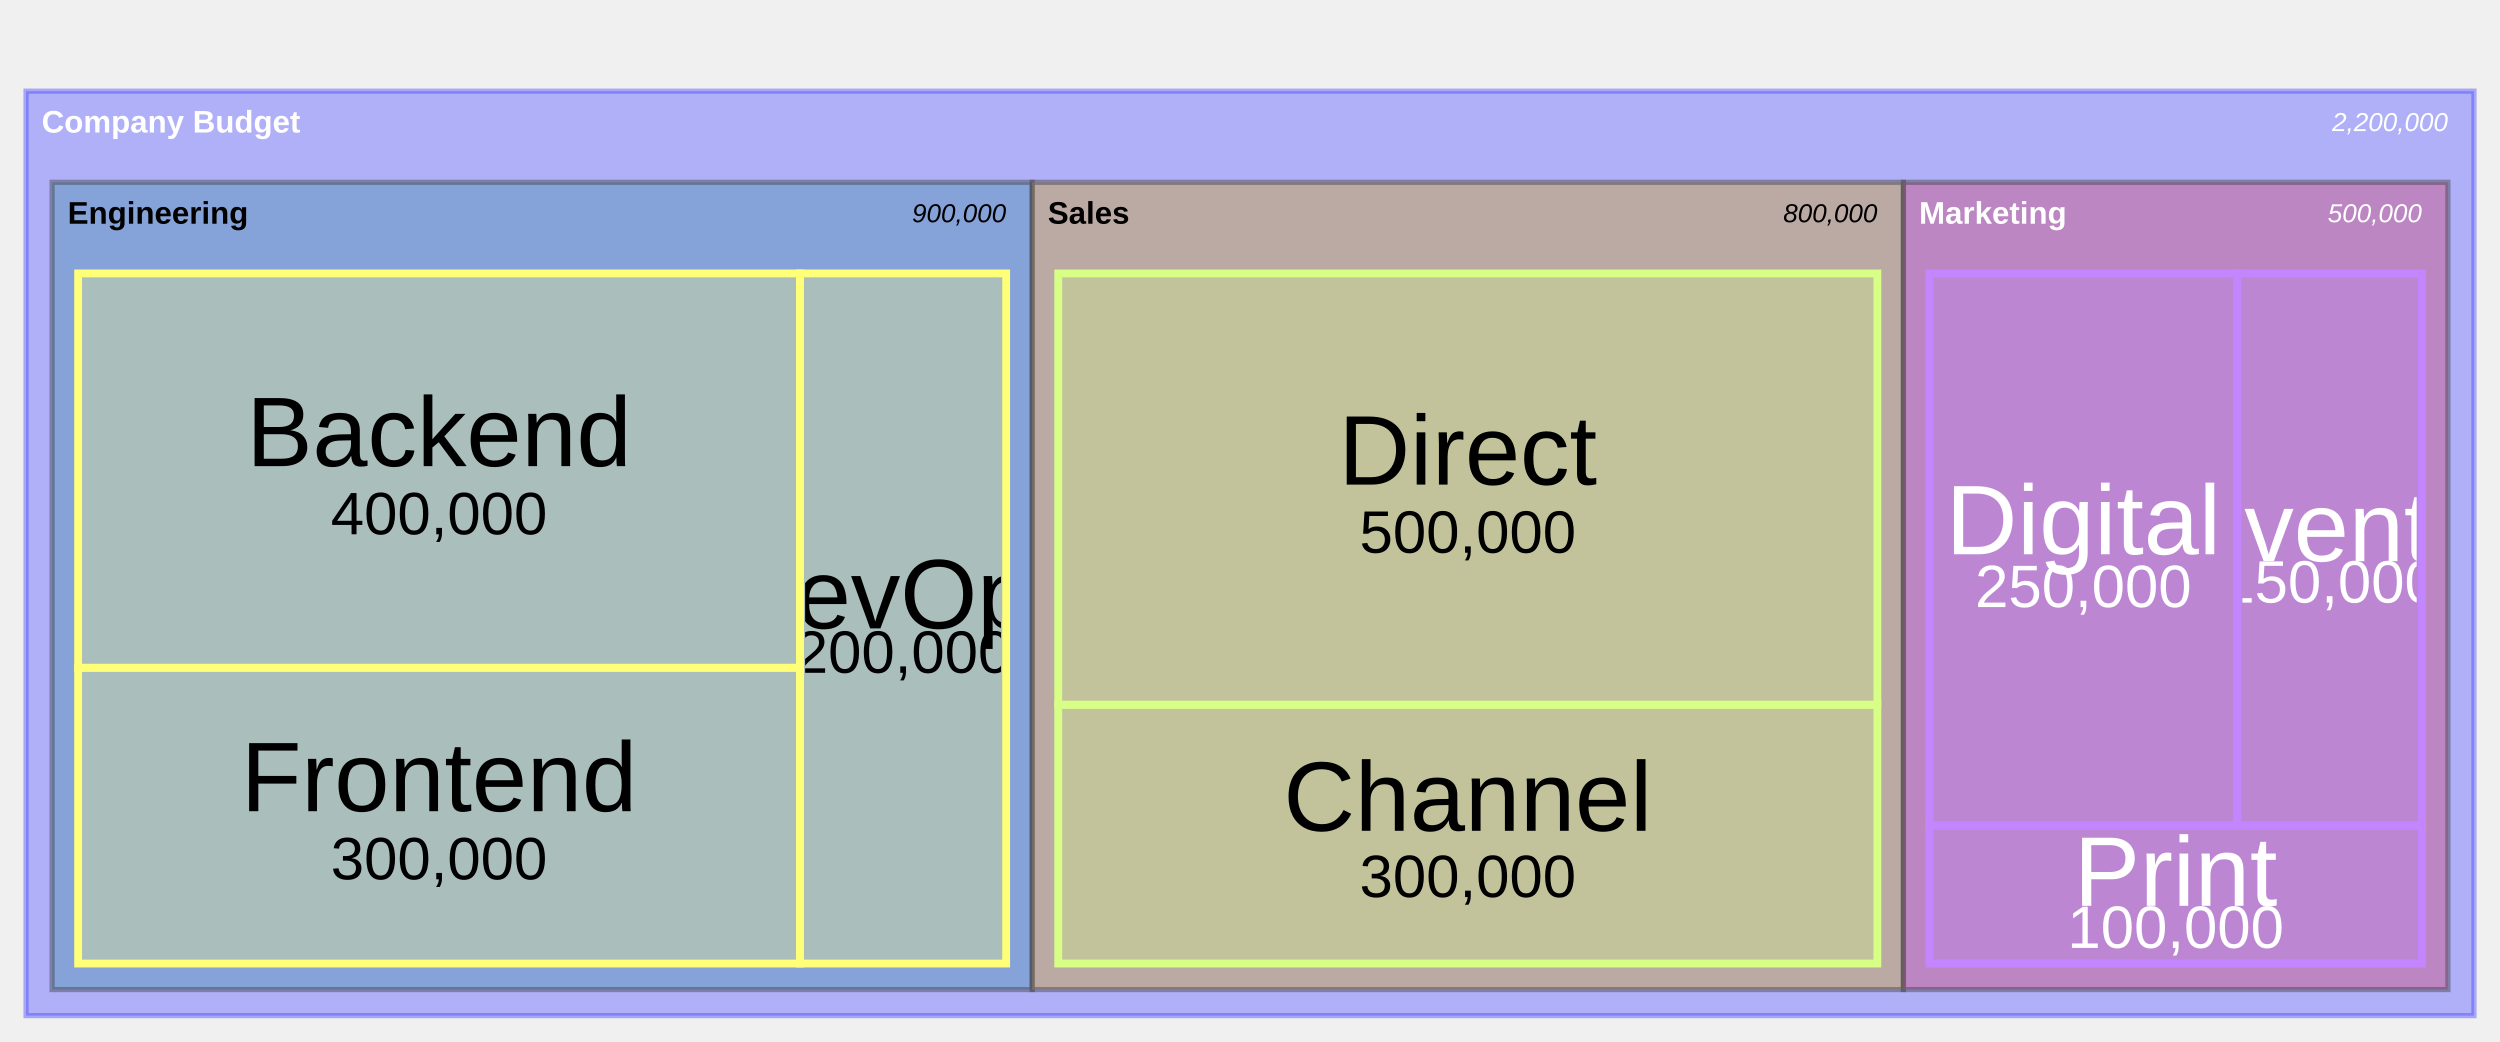
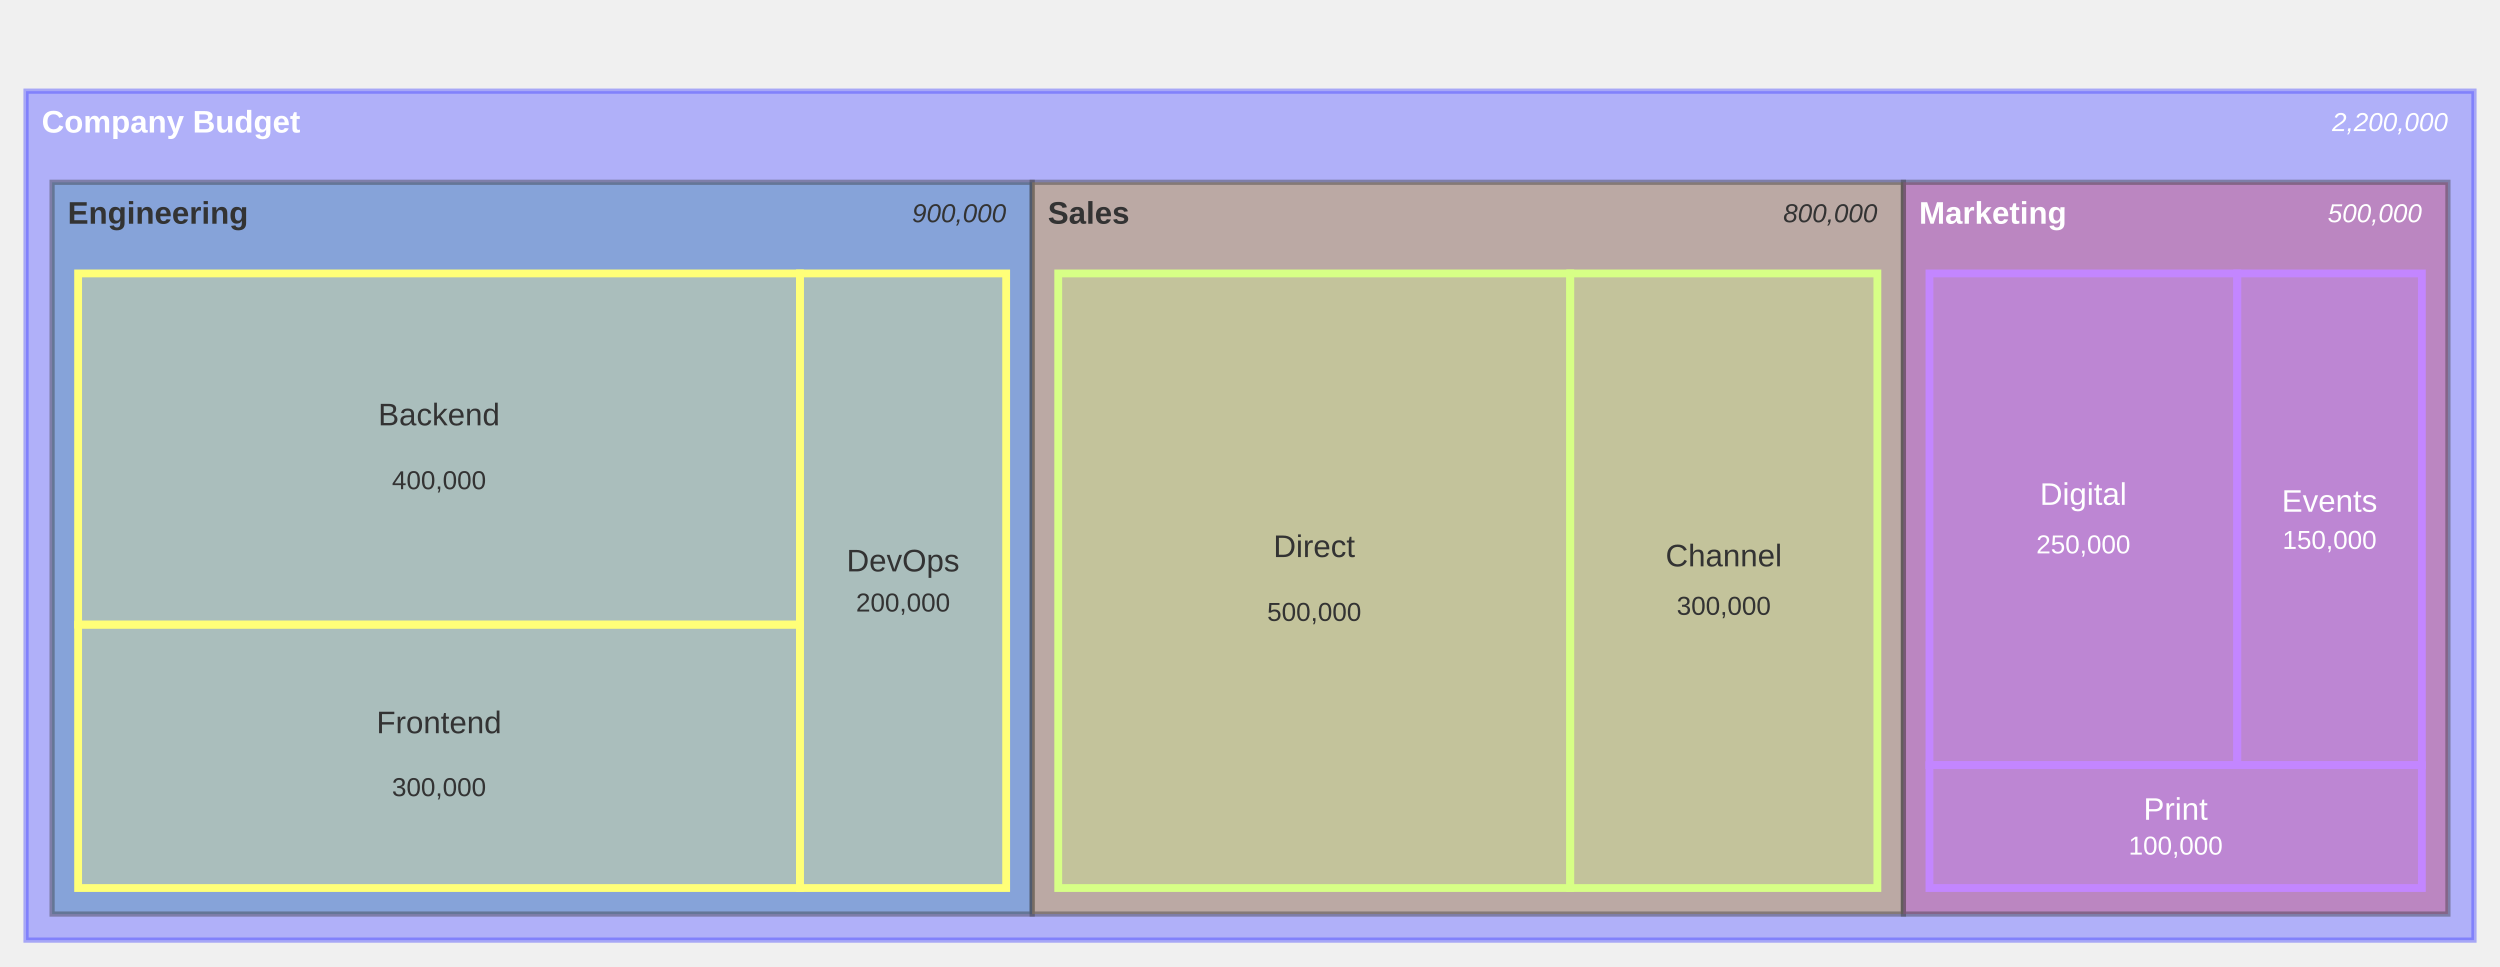
- <svg xmlns="http://www.w3.org/2000/svg" width="960" height="400" viewBox="0 0 960 400" class="mermaid">
+ <svg xmlns="http://www.w3.org/2000/svg" width="960" height="371" viewBox="0 0 960 371" class="mermaid">
  <style>

.treemapContainer {
  font-family: trebuchet ms, verdana, arial, sans-serif;
}
.treemapTitle {
  font-size: 14px;
  font-weight: bold;
  fill: #333333;
}
.treemapSection {
  stroke-width: 2px;
}
.treemapSectionHeader {
  fill: none;
}
.treemapSectionLabel {
  font-weight: bold;
}
.treemapSectionValue {
  font-style: italic;
}
.treemapLeaf {
  stroke-width: 3px;
}
.treemapLabel {
-   font-size: 38px;
+   font-size: 12px;
}
.treemapValue {
-   font-size: 23px;
+   font-size: 10px;
}

  </style>
  <g class="root">
    <g class="clusters">

    </g>
    <g class="edgePaths">

    </g>
    <g class="edgeLabels">

    </g>
    <g class="nodes">
      <g class="treemapContainer">
        <g class="treemapSections">
          <g class="treemapSection section-0">
-             <rect x="10" y="35" width="940" height="355" class="treemapSection section-0" fill="hsl(240, 100%, 76.275%)" stroke-width="2" fill-opacity="0.6" stroke="hsl(240, 100%, 61.275%)" stroke-opacity="0.4" />
-             <rect x="10" y="35" width="940" height="25" class="treemapSectionHeader" stroke-width="0" fill="none" />
+             <rect x="10" y="35" width="940" height="326" class="treemapSection section-0" fill="hsl(240, 100%, 76.275%)" fill-opacity="0.6" stroke="hsl(240, 100%, 61.275%)" stroke-opacity="0.4" stroke-width="2" />
+             <rect x="10" y="35" width="940" height="25" class="treemapSectionHeader" fill="none" stroke-width="0" />
            <clipPath id="clip-section-0">
              <rect width="928" height="25" />
            </clipPath>
-             <text x="16" y="47.5" class="treemapSectionLabel section-0" font-weight="bold" dominant-baseline="middle" fill="#ffffff" font-size="12px">Company Budget</text>
-             <text x="940" y="47.5" class="treemapSectionValue section-0" font-size="10px" text-anchor="end" font-style="italic" dominant-baseline="middle" fill="#ffffff">2,200,000</text>
+             <text x="16" y="47.5" class="treemapSectionLabel section-0" font-weight="bold" fill="#ffffff" dominant-baseline="middle" font-size="12px">Company Budget</text>
+             <text x="940" y="47.5" class="treemapSectionValue section-0" font-style="italic" font-size="10px" dominant-baseline="middle" text-anchor="end" fill="#ffffff">2,200,000</text>
          </g>
          <g class="treemapSection section-1 engineering">
-             <rect x="20" y="70" width="376.364" height="310" class="treemapSection section-1" stroke-width="2" stroke-opacity="0.4" fill-opacity="0.6" style="fill:#6b9bc3;stroke:#333" fill="hsl(60, 100%, 73.529%)" stroke="hsl(60, 100%, 48.529%)" />
-             <rect x="20" y="70" width="376.364" height="25" class="treemapSectionHeader" fill="none" stroke-width="0" />
+             <rect x="20" y="70" width="376.364" height="281" class="treemapSection section-1" fill="hsl(60, 100%, 73.529%)" stroke-opacity="0.4" style="fill:#6b9bc3;stroke:#333" stroke-width="2" fill-opacity="0.6" stroke="hsl(60, 100%, 48.529%)" />
+             <rect x="20" y="70" width="376.364" height="25" class="treemapSectionHeader" stroke-width="0" fill="none" />
            <clipPath id="clip-section-1">
              <rect width="364.364" height="25" />
            </clipPath>
-             <text x="26" y="82.5" class="treemapSectionLabel section-1" dominant-baseline="middle" fill="black" font-weight="bold" font-size="12px">Engineering</text>
-             <text x="386.364" y="82.5" class="treemapSectionValue section-1" font-size="10px" fill="black" text-anchor="end" dominant-baseline="middle" font-style="italic">900,000</text>
+             <text x="26" y="82.5" class="treemapSectionLabel section-1" fill="#333" dominant-baseline="middle" font-weight="bold" font-size="12px">Engineering</text>
+             <text x="386.364" y="82.5" class="treemapSectionValue section-1" text-anchor="end" font-size="10px" fill="#333" font-style="italic" dominant-baseline="middle">900,000</text>
          </g>
          <g class="treemapSection section-2 sales">
-             <rect x="396.364" y="70" width="334.545" height="310" class="treemapSection section-2" stroke="hsl(80, 100%, 61.275%)" style="fill:#c3a66b;stroke:#333" stroke-width="2" stroke-opacity="0.4" fill="hsl(80, 100%, 76.275%)" fill-opacity="0.6" />
+             <rect x="396.364" y="70" width="334.545" height="281" class="treemapSection section-2" stroke-opacity="0.4" stroke="hsl(80, 100%, 61.275%)" fill="hsl(80, 100%, 76.275%)" fill-opacity="0.6" stroke-width="2" style="fill:#c3a66b;stroke:#333" />
            <rect x="396.364" y="70" width="334.545" height="25" class="treemapSectionHeader" fill="none" stroke-width="0" />
            <clipPath id="clip-section-2">
              <rect width="322.545" height="25" />
            </clipPath>
-             <text x="402.364" y="82.5" class="treemapSectionLabel section-2" fill="black" dominant-baseline="middle" font-weight="bold" font-size="12px">Sales</text>
-             <text x="720.909" y="82.5" class="treemapSectionValue section-2" dominant-baseline="middle" font-size="10px" text-anchor="end" font-style="italic" fill="black">800,000</text>
+             <text x="402.364" y="82.5" class="treemapSectionLabel section-2" dominant-baseline="middle" font-size="12px" font-weight="bold" fill="#333">Sales</text>
+             <text x="720.909" y="82.5" class="treemapSectionValue section-2" dominant-baseline="middle" font-size="10px" fill="#333" font-style="italic" text-anchor="end">800,000</text>
          </g>
          <g class="treemapSection section-3 marketing">
-             <rect x="730.909" y="70" width="209.091" height="310" class="treemapSection section-3" stroke-opacity="0.4" style="fill:#c36b9b;stroke:#333" fill-opacity="0.6" fill="hsl(270, 100%, 76.275%)" stroke="hsl(270, 100%, 61.275%)" stroke-width="2" />
+             <rect x="730.909" y="70" width="209.091" height="281" class="treemapSection section-3" fill="hsl(270, 100%, 76.275%)" stroke-width="2" fill-opacity="0.6" style="fill:#c36b9b;stroke:#333" stroke="hsl(270, 100%, 61.275%)" stroke-opacity="0.4" />
            <rect x="730.909" y="70" width="209.091" height="25" class="treemapSectionHeader" stroke-width="0" fill="none" />
            <clipPath id="clip-section-3">
              <rect width="197.091" height="25" />
            </clipPath>
-             <text x="736.909" y="82.5" class="treemapSectionLabel section-3" dominant-baseline="middle" font-weight="bold" fill="#ffffff" font-size="12px">Marketing</text>
-             <text x="930" y="82.5" class="treemapSectionValue section-3" font-size="10px" dominant-baseline="middle" fill="#ffffff" font-style="italic" text-anchor="end">500,000</text>
+             <text x="736.909" y="82.5" class="treemapSectionLabel section-3" fill="#ffffff" font-size="12px" dominant-baseline="middle" font-weight="bold">Marketing</text>
+             <text x="930" y="82.5" class="treemapSectionValue section-3" font-style="italic" text-anchor="end" fill="#ffffff" dominant-baseline="middle" font-size="10px">500,000</text>
          </g>
        </g>
        <g class="treemapLeaves">
          <g class="treemapNode treemapLeafGroup section-1">
-             <rect x="30" y="105" width="277.172" height="151.429" class="treemapLeaf section-1" fill-opacity="0.3" fill="hsl(60, 100%, 73.529%)" stroke="hsl(60, 100%, 73.529%)" stroke-width="3" />
+             <rect x="30" y="105" width="277.172" height="134.857" class="treemapLeaf section-1" fill-opacity="0.3" fill="hsl(60, 100%, 73.529%)" stroke-width="3" stroke="hsl(60, 100%, 73.529%)" />
            <clipPath id="clip-leaf-0">
-               <rect x="32" y="107" width="273.172" height="147.429" />
+               <rect x="32" y="107" width="273.172" height="130.857" />
            </clipPath>
-             <text x="168.586" y="168.214" class="treemapLabel section-1" clip-path="url(#clip-leaf-0)" font-size="38px" text-anchor="middle" dominant-baseline="middle" fill="black">Backend</text>
-             <text x="168.586" y="189.214" class="treemapValue section-1" clip-path="url(#clip-leaf-0)" fill="black" text-anchor="middle" font-size="23px" dominant-baseline="hanging">400,000</text>
+             <text x="168.586" y="159.929" class="treemapLabel section-1" clip-path="url(#clip-leaf-0)" fill="#333" text-anchor="middle" dominant-baseline="middle" font-size="38px">Backend</text>
+             <text x="168.586" y="180.929" class="treemapValue section-1" dominant-baseline="hanging" fill="#333" font-size="23px" text-anchor="middle" clip-path="url(#clip-leaf-0)">400,000</text>
          </g>
          <g class="treemapNode treemapLeafGroup section-1">
-             <rect x="30" y="256.429" width="277.172" height="113.571" class="treemapLeaf section-1" fill-opacity="0.3" stroke="hsl(60, 100%, 73.529%)" fill="hsl(60, 100%, 73.529%)" stroke-width="3" />
+             <rect x="30" y="239.857" width="277.172" height="101.143" class="treemapLeaf section-1" stroke-width="3" fill="hsl(60, 100%, 73.529%)" stroke="hsl(60, 100%, 73.529%)" fill-opacity="0.3" />
            <clipPath id="clip-leaf-1">
-               <rect x="32" y="258.429" width="273.172" height="109.571" />
+               <rect x="32" y="241.857" width="273.172" height="97.143" />
            </clipPath>
-             <text x="168.586" y="300.714" class="treemapLabel section-1" fill="black" dominant-baseline="middle" font-size="38px" clip-path="url(#clip-leaf-1)" text-anchor="middle">Frontend</text>
-             <text x="168.586" y="321.714" class="treemapValue section-1" font-size="23px" dominant-baseline="hanging" clip-path="url(#clip-leaf-1)" text-anchor="middle" fill="black">300,000</text>
+             <text x="168.586" y="278.153" class="treemapLabel section-1" font-size="37.257px" text-anchor="middle" clip-path="url(#clip-leaf-1)" fill="#333" dominant-baseline="middle">Frontend</text>
+             <text x="168.586" y="298.782" class="treemapValue section-1" clip-path="url(#clip-leaf-1)" fill="#333" font-size="22.55px" dominant-baseline="hanging" text-anchor="middle">300,000</text>
          </g>
          <g class="treemapNode treemapLeafGroup section-1">
-             <rect x="307.172" y="105" width="79.192" height="265" class="treemapLeaf section-1" stroke="hsl(60, 100%, 73.529%)" fill-opacity="0.3" fill="hsl(60, 100%, 73.529%)" stroke-width="3" />
+             <rect x="307.172" y="105" width="79.192" height="236" class="treemapLeaf section-1" stroke-width="3" fill-opacity="0.3" fill="hsl(60, 100%, 73.529%)" stroke="hsl(60, 100%, 73.529%)" />
            <clipPath id="clip-leaf-2">
-               <rect x="309.172" y="107" width="75.192" height="261" />
+               <rect x="309.172" y="107" width="75.192" height="232" />
            </clipPath>
-             <text x="346.768" y="230.515" class="treemapLabel section-1" text-anchor="middle" clip-path="url(#clip-leaf-2)" dominant-baseline="middle" fill="black" font-size="19.776px">DevOps</text>
-             <text x="346.768" y="242.403" class="treemapValue section-1" clip-path="url(#clip-leaf-2)" font-size="11.969px" fill="black" text-anchor="middle" dominant-baseline="hanging">200,000</text>
+             <text x="346.768" y="216.015" class="treemapLabel section-1" text-anchor="middle" clip-path="url(#clip-leaf-2)" font-size="19.776px" fill="#333" dominant-baseline="middle">DevOps</text>
+             <text x="346.768" y="227.903" class="treemapValue section-1" font-size="11.969px" clip-path="url(#clip-leaf-2)" text-anchor="middle" dominant-baseline="hanging" fill="#333">200,000</text>
          </g>
          <g class="treemapNode treemapLeafGroup section-2">
-             <rect x="406.364" y="105" width="314.545" height="165.625" class="treemapLeaf section-2" stroke-width="3" stroke="hsl(80, 100%, 76.275%)" fill="hsl(80, 100%, 76.275%)" fill-opacity="0.3" />
+             <rect x="406.364" y="105" width="196.591" height="236" class="treemapLeaf section-2" fill="hsl(80, 100%, 76.275%)" fill-opacity="0.3" stroke-width="3" stroke="hsl(80, 100%, 76.275%)" />
            <clipPath id="clip-leaf-3">
-               <rect x="408.364" y="107" width="310.545" height="161.625" />
+               <rect x="408.364" y="107" width="192.591" height="232" />
            </clipPath>
-             <text x="563.636" y="175.312" class="treemapLabel section-2" font-size="38px" text-anchor="middle" dominant-baseline="middle" fill="black" clip-path="url(#clip-leaf-3)">Direct</text>
-             <text x="563.636" y="196.312" class="treemapValue section-2" fill="black" dominant-baseline="hanging" clip-path="url(#clip-leaf-3)" font-size="23px" text-anchor="middle">500,000</text>
+             <text x="504.659" y="210.5" class="treemapLabel section-2" dominant-baseline="middle" clip-path="url(#clip-leaf-3)" font-size="38px" text-anchor="middle" fill="#333">Direct</text>
+             <text x="504.659" y="231.5" class="treemapValue section-2" fill="#333" dominant-baseline="hanging" text-anchor="middle" font-size="23px" clip-path="url(#clip-leaf-3)">500,000</text>
          </g>
          <g class="treemapNode treemapLeafGroup section-2">
-             <rect x="406.364" y="270.625" width="314.545" height="99.375" class="treemapLeaf section-2" stroke-width="3" fill="hsl(80, 100%, 76.275%)" stroke="hsl(80, 100%, 76.275%)" fill-opacity="0.3" />
+             <rect x="602.955" y="105" width="117.955" height="236" class="treemapLeaf section-2" fill-opacity="0.3" stroke-width="3" fill="hsl(80, 100%, 76.275%)" stroke="hsl(80, 100%, 76.275%)" />
            <clipPath id="clip-leaf-4">
-               <rect x="408.364" y="272.625" width="310.545" height="95.375" />
+               <rect x="604.955" y="107" width="113.955" height="232" />
            </clipPath>
-             <text x="563.636" y="308.251" class="treemapLabel section-2" dominant-baseline="middle" text-anchor="middle" clip-path="url(#clip-leaf-4)" fill="black" font-size="36.55px">Channel</text>
-             <text x="563.636" y="328.526" class="treemapValue section-2" text-anchor="middle" fill="black" dominant-baseline="hanging" font-size="22.122px" clip-path="url(#clip-leaf-4)">300,000</text>
+             <text x="661.932" y="214.077" class="treemapLabel section-2" clip-path="url(#clip-leaf-4)" dominant-baseline="middle" fill="#333" font-size="26.18px" text-anchor="middle">Channel</text>
+             <text x="661.932" y="229.167" class="treemapValue section-2" font-size="15.846px" dominant-baseline="hanging" clip-path="url(#clip-leaf-4)" fill="#333" text-anchor="middle">300,000</text>
          </g>
          <g class="treemapNode treemapLeafGroup section-3">
-             <rect x="740.909" y="105" width="118.182" height="212" class="treemapLeaf section-3" fill-opacity="0.3" stroke-width="3" stroke="hsl(270, 100%, 76.275%)" fill="hsl(270, 100%, 76.275%)" />
+             <rect x="740.909" y="105" width="118.182" height="188.8" class="treemapLeaf section-3" stroke="hsl(270, 100%, 76.275%)" fill-opacity="0.3" stroke-width="3" fill="hsl(270, 100%, 76.275%)" />
            <clipPath id="clip-leaf-5">
-               <rect x="742.909" y="107" width="114.182" height="208" />
+               <rect x="742.909" y="107" width="114.182" height="184.8" />
            </clipPath>
-             <text x="800" y="202.061" class="treemapLabel section-3" font-size="26.234px" text-anchor="middle" clip-path="url(#clip-leaf-5)" fill="#ffffff" dominant-baseline="middle">Digital</text>
-             <text x="800" y="217.178" class="treemapValue section-3" fill="#ffffff" font-size="15.878px" text-anchor="middle" dominant-baseline="hanging" clip-path="url(#clip-leaf-5)">250,000</text>
+             <text x="800" y="190.461" class="treemapLabel section-3" clip-path="url(#clip-leaf-5)" fill="#ffffff" dominant-baseline="middle" text-anchor="middle" font-size="26.234px">Digital</text>
+             <text x="800" y="205.578" class="treemapValue section-3" fill="#ffffff" dominant-baseline="hanging" clip-path="url(#clip-leaf-5)" font-size="15.878px" text-anchor="middle">250,000</text>
          </g>
          <g class="treemapNode treemapLeafGroup section-3">
-             <rect x="859.091" y="105" width="70.909" height="212" class="treemapLeaf section-3" stroke-width="3" fill-opacity="0.3" fill="hsl(270, 100%, 76.275%)" stroke="hsl(270, 100%, 76.275%)" />
+             <rect x="859.091" y="105" width="70.909" height="188.8" class="treemapLeaf section-3" fill-opacity="0.3" fill="hsl(270, 100%, 76.275%)" stroke="hsl(270, 100%, 76.275%)" stroke-width="3" />
            <clipPath id="clip-leaf-6">
-               <rect x="861.091" y="107" width="66.909" height="208" />
+               <rect x="861.091" y="107" width="66.909" height="184.8" />
            </clipPath>
-             <text x="894.545" y="204.712" class="treemapLabel section-3" clip-path="url(#clip-leaf-6)" fill="#ffffff" font-size="17.475px" text-anchor="middle" dominant-baseline="middle">Events</text>
-             <text x="894.545" y="215.449" class="treemapValue section-3" font-size="10.577px" fill="#ffffff" clip-path="url(#clip-leaf-6)" text-anchor="middle" dominant-baseline="hanging">150,000</text>
+             <text x="894.545" y="193.112" class="treemapLabel section-3" font-size="17.475px" clip-path="url(#clip-leaf-6)" text-anchor="middle" dominant-baseline="middle" fill="#ffffff">Events</text>
+             <text x="894.545" y="203.849" class="treemapValue section-3" dominant-baseline="hanging" clip-path="url(#clip-leaf-6)" fill="#ffffff" font-size="10.577px" text-anchor="middle">150,000</text>
          </g>
          <g class="treemapNode treemapLeafGroup section-3">
-             <rect x="740.909" y="317" width="189.091" height="53" class="treemapLeaf section-3" stroke="hsl(270, 100%, 76.275%)" fill="hsl(270, 100%, 76.275%)" fill-opacity="0.3" stroke-width="3" />
+             <rect x="740.909" y="293.8" width="189.091" height="47.2" class="treemapLeaf section-3" fill="hsl(270, 100%, 76.275%)" fill-opacity="0.3" stroke-width="3" stroke="hsl(270, 100%, 76.275%)" />
            <clipPath id="clip-leaf-7">
-               <rect x="742.909" y="319" width="185.091" height="49" />
+               <rect x="742.909" y="295.8" width="185.091" height="43.2" />
            </clipPath>
-             <text x="835.455" y="337.053" class="treemapLabel section-3" text-anchor="middle" fill="#ffffff" clip-path="url(#clip-leaf-7)" dominant-baseline="middle" font-size="18px">Print</text>
-             <text x="835.455" y="348.053" class="treemapValue section-3" font-size="10.895px" clip-path="url(#clip-leaf-7)" text-anchor="middle" fill="#ffffff" dominant-baseline="hanging">100,000</text>
+             <text x="835.455" y="311.4" class="treemapLabel section-3" text-anchor="middle" dominant-baseline="middle" font-size="15.68px" clip-path="url(#clip-leaf-7)" fill="#ffffff">Print</text>
+             <text x="835.455" y="321.24" class="treemapValue section-3" text-anchor="middle" font-size="10px" clip-path="url(#clip-leaf-7)" fill="#ffffff" dominant-baseline="hanging">100,000</text>
          </g>
        </g>
-         <text x="950" y="12.5" class="treemapSectionValue" dominant-baseline="middle" font-style="italic" style="display: none;" text-anchor="end">2,200,000</text>
+         <text x="950" y="12.5" class="treemapSectionValue" style="display: none;" font-style="italic" dominant-baseline="middle" text-anchor="end">2,200,000</text>
      </g>
    </g>
  </g>
</svg>
